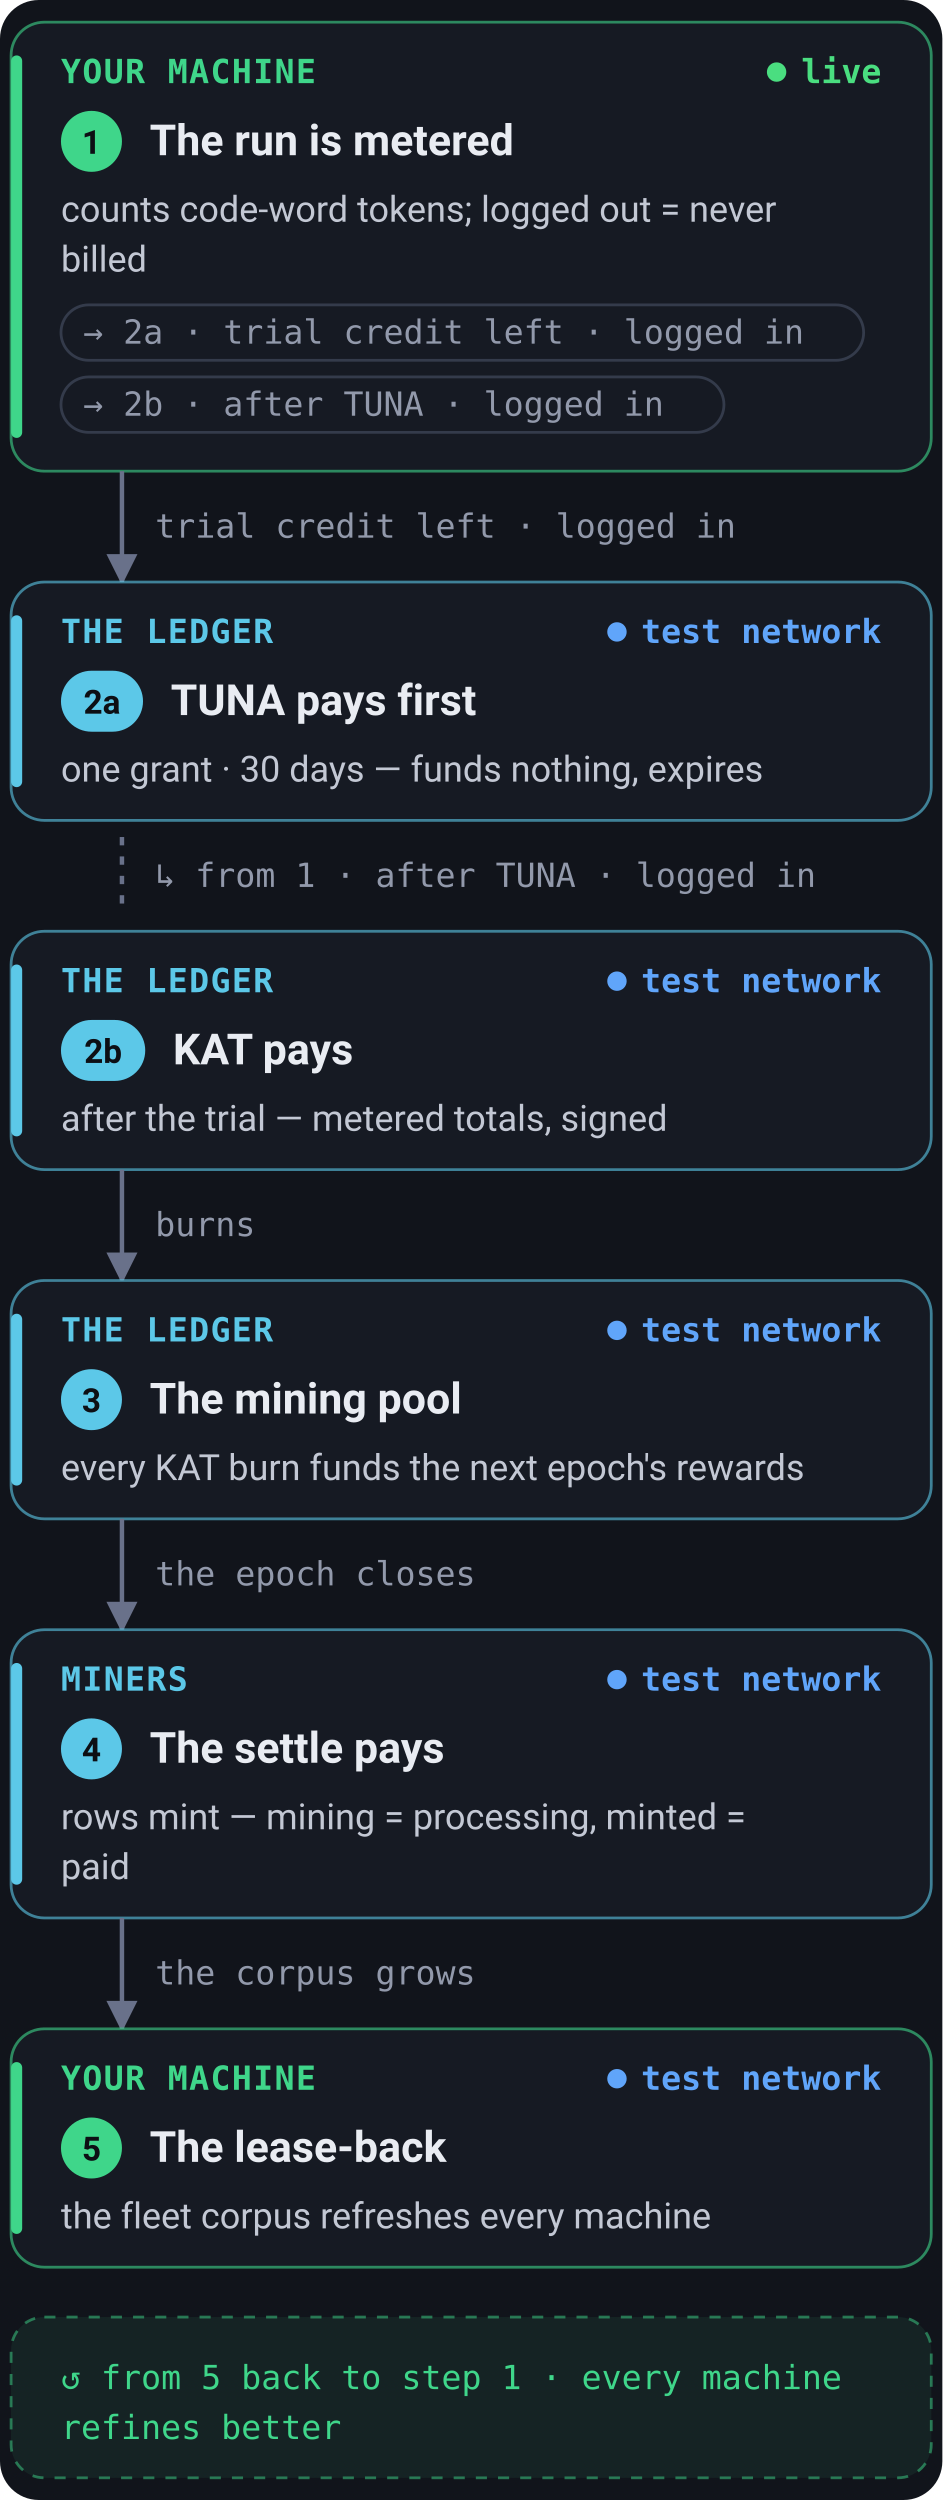
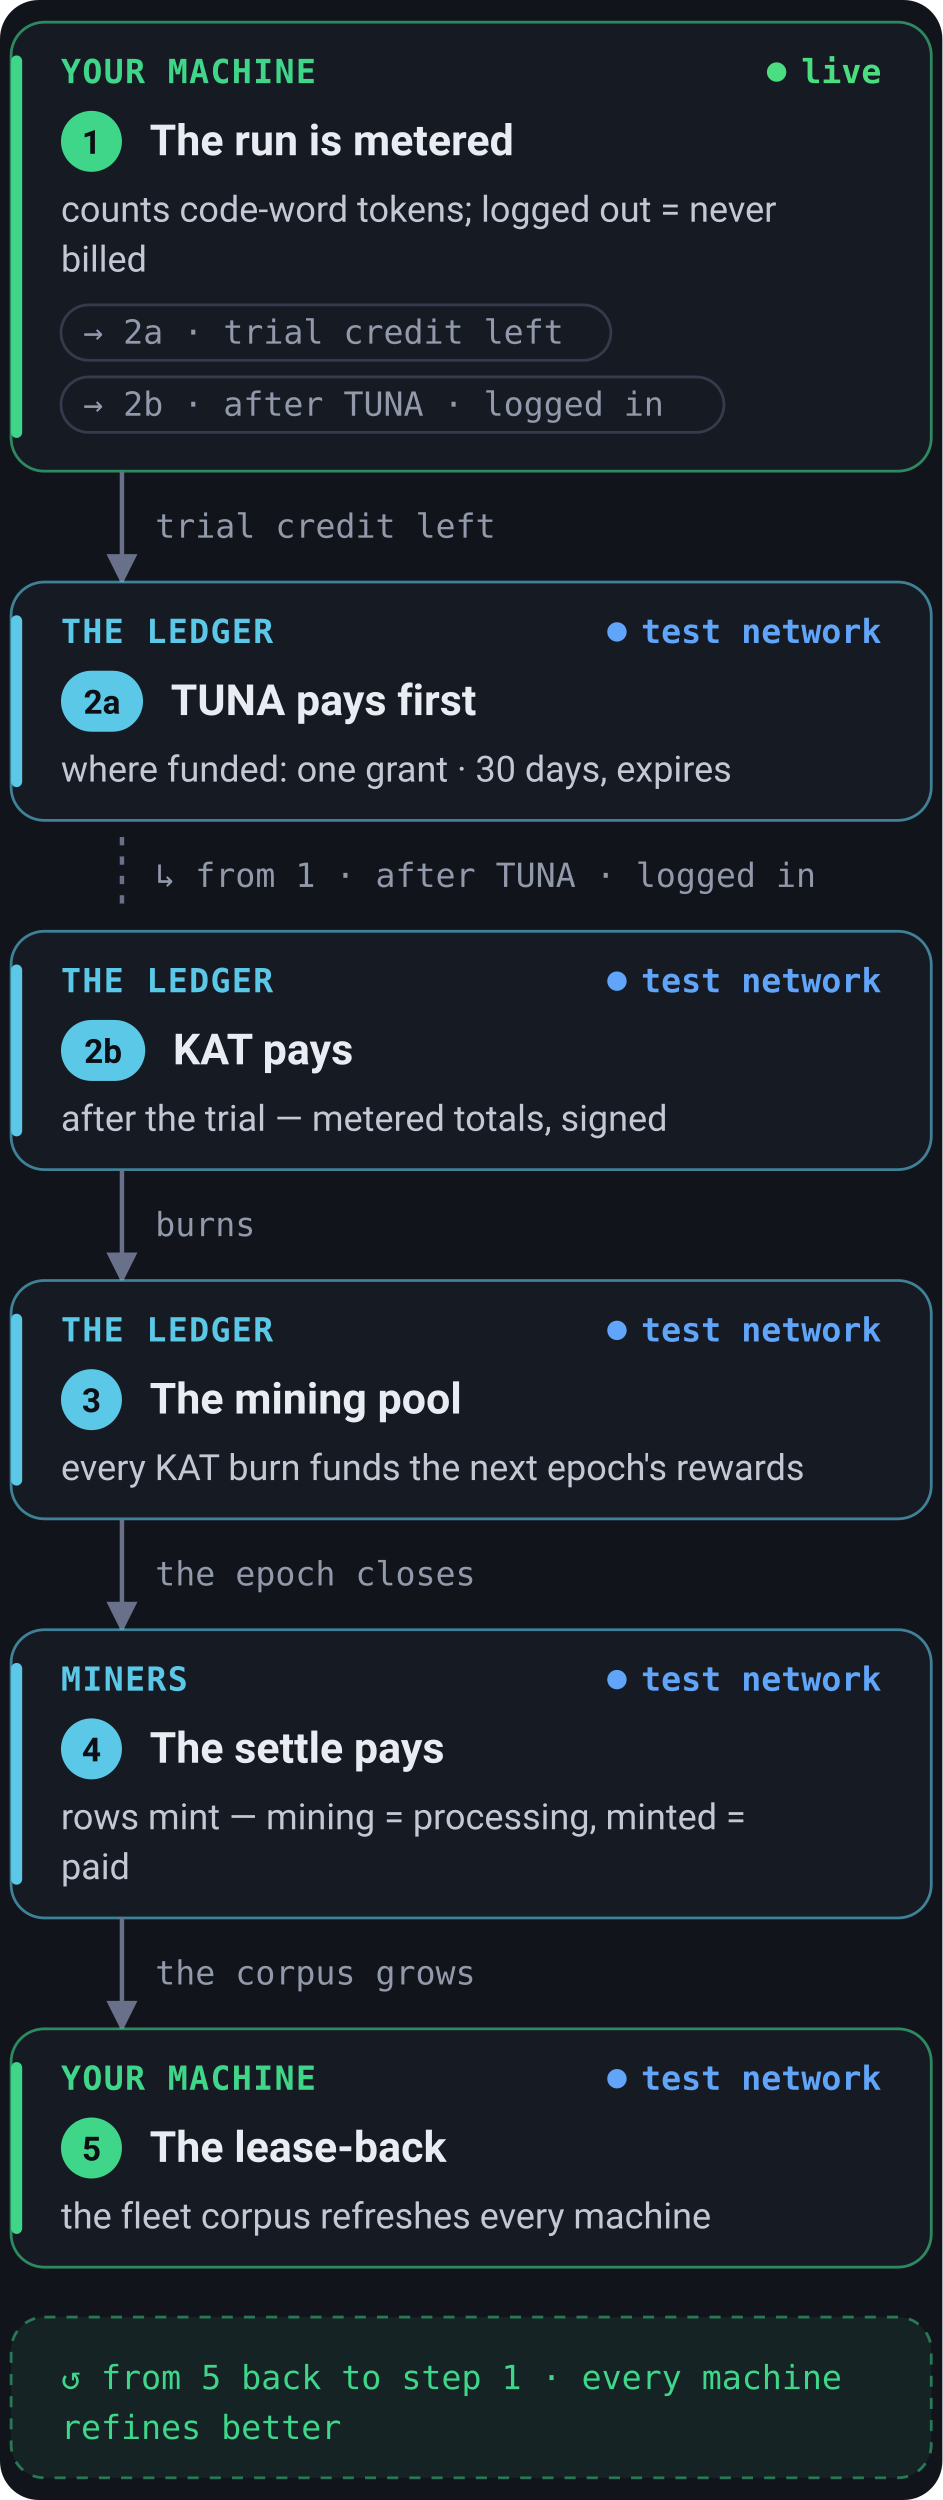
<svg xmlns="http://www.w3.org/2000/svg" id="kat-economy-flow-m" data-gfflow="1" viewBox="0 0 340 902" width="340" height="902" role="img" aria-labelledby="kat-economy-flow-m-t kat-economy-flow-m-d">
  <style>#kat-economy-flow-m .k{font:600 12px ui-monospace,SFMono-Regular,Menlo,Consolas,monospace;letter-spacing:.04em}#kat-economy-flow-m .t{font:700 15.5px ui-sans-serif,system-ui,-apple-system,"Segoe UI",Roboto,"Helvetica Neue",Arial,sans-serif;fill:#e9ecf2}#kat-economy-flow-m .d{font:400 13px ui-sans-serif,system-ui,-apple-system,"Segoe UI",Roboto,"Helvetica Neue",Arial,sans-serif;fill:#c3c8d4}#kat-economy-flow-m .n{font:700 12px ui-sans-serif,system-ui,-apple-system,"Segoe UI",Roboto,"Helvetica Neue",Arial,sans-serif;fill:#0d0f14}#kat-economy-flow-m .s{font:600 12px ui-monospace,SFMono-Regular,Menlo,Consolas,monospace}#kat-economy-flow-m .el{font:500 12px ui-monospace,SFMono-Regular,Menlo,Consolas,monospace;fill:#9299ab}#kat-economy-flow-m .e{fill:none;stroke-width:1.6}</style>
  <defs>
    <marker id="kat-economy-flow-m-a0" viewBox="0 0 10 10" refX="9" refY="5" markerWidth="7" markerHeight="7" orient="auto-start-reverse">
      <path d="M0,0 L10,5 L0,10 z" fill="#69718a" />
    </marker>
  </defs>
  <rect width="340" height="902" rx="14" fill="#11141b" />
  <g data-step="meter" data-n="1">
    <rect class="gf-cb" x="4" y="8" width="332" height="162" rx="12" fill="#161a23" stroke="#3fd68a" stroke-opacity=".6" />
    <rect x="4" y="20" width="4" height="138" rx="2" fill="#3fd68a" />
    <text x="22" y="30" class="k" fill="#3fd68a">YOUR MACHINE</text>
    <circle cx="280.2" cy="26" r="3.5" fill="#4ade80" />
    <text x="318" y="30" text-anchor="end" class="s" fill="#4ade80">live</text>
    <circle cx="33" cy="51" r="11" fill="#3fd68a" />
    <text x="33" y="55.5" text-anchor="middle" class="n">1</text>
    <text x="54" y="56" class="t">The run is metered</text>
    <text x="22" y="80" class="d">counts code-word tokens; logged out = never</text>
    <text x="22" y="98" class="d">billed</text>
-     <rect x="22" y="110" width="289.6" height="20" rx="10" fill="none" stroke="#343b4b" />
-     <text x="30" y="124" class="el">→ 2a · trial credit left · logged in</text>
+     <rect x="22" y="110" width="198.4" height="20" rx="10" fill="none" stroke="#343b4b" />
+     <text x="30" y="124" class="el">→ 2a · trial credit left</text>
    <rect x="22" y="136" width="239.2" height="20" rx="10" fill="none" stroke="#343b4b" />
    <text x="30" y="150" class="el">→ 2b · after TUNA · logged in</text>
  </g>
  <g data-edge="meter-&gt;tuna">
    <path class="e" d="M44,170 V210" stroke="#69718a" marker-end="url(#kat-economy-flow-m-a0)" />
-     <text class="el" x="56" y="194">trial credit left · logged in</text>
+     <text class="el" x="56" y="194">trial credit left</text>
  </g>
  <g data-step="tuna" data-n="2a">
    <rect class="gf-cb" x="4" y="210" width="332" height="86" rx="12" fill="#161a23" stroke="#5cc8e8" stroke-opacity=".6" />
    <rect x="4" y="222" width="4" height="62" rx="2" fill="#5cc8e8" />
    <text x="22" y="232" class="k" fill="#5cc8e8">THE LEDGER</text>
    <circle cx="222.6" cy="228" r="3.5" fill="#60a5fa" />
    <text x="318" y="232" text-anchor="end" class="s" fill="#60a5fa">test network</text>
    <rect x="22" y="242" width="29.6" height="22" rx="11" fill="#5cc8e8" />
    <text x="36.8" y="257.5" text-anchor="middle" class="n">2a</text>
    <text x="61.6" y="258" class="t">TUNA pays first</text>
-     <text x="22" y="282" class="d">one grant · 30 days — funds nothing, expires</text>
+     <text x="22" y="282" class="d">where funded: one grant · 30 days, expires</text>
  </g>
  <g data-edge="meter-&gt;kat">
    <path class="e" d="M44,302 V330" stroke="#69718a" stroke-dasharray="3 4" />
    <text class="el" x="56" y="320">↳ from 1 · after TUNA · logged in</text>
  </g>
  <g data-step="kat" data-n="2b">
    <rect class="gf-cb" x="4" y="336" width="332" height="86" rx="12" fill="#161a23" stroke="#5cc8e8" stroke-opacity=".6" />
    <rect x="4" y="348" width="4" height="62" rx="2" fill="#5cc8e8" />
    <text x="22" y="358" class="k" fill="#5cc8e8">THE LEDGER</text>
    <circle cx="222.6" cy="354" r="3.5" fill="#60a5fa" />
    <text x="318" y="358" text-anchor="end" class="s" fill="#60a5fa">test network</text>
    <rect x="22" y="368" width="30.4" height="22" rx="11" fill="#5cc8e8" />
    <text x="37.2" y="383.5" text-anchor="middle" class="n">2b</text>
    <text x="62.4" y="384" class="t">KAT pays</text>
    <text x="22" y="408" class="d">after the trial — metered totals, signed</text>
  </g>
  <g data-edge="kat-&gt;pool">
    <path class="e" d="M44,422 V462" stroke="#69718a" marker-end="url(#kat-economy-flow-m-a0)" />
    <text class="el" x="56" y="446">burns</text>
  </g>
  <g data-step="pool" data-n="3">
    <rect class="gf-cb" x="4" y="462" width="332" height="86" rx="12" fill="#161a23" stroke="#5cc8e8" stroke-opacity=".6" />
    <rect x="4" y="474" width="4" height="62" rx="2" fill="#5cc8e8" />
    <text x="22" y="484" class="k" fill="#5cc8e8">THE LEDGER</text>
    <circle cx="222.6" cy="480" r="3.5" fill="#60a5fa" />
    <text x="318" y="484" text-anchor="end" class="s" fill="#60a5fa">test network</text>
    <circle cx="33" cy="505" r="11" fill="#5cc8e8" />
    <text x="33" y="509.5" text-anchor="middle" class="n">3</text>
    <text x="54" y="510" class="t">The mining pool</text>
    <text x="22" y="534" class="d">every KAT burn funds the next epoch's rewards</text>
  </g>
  <g data-edge="pool-&gt;settle">
    <path class="e" d="M44,548 V588" stroke="#69718a" marker-end="url(#kat-economy-flow-m-a0)" />
    <text class="el" x="56" y="572">the epoch closes</text>
  </g>
  <g data-step="settle" data-n="4">
    <rect class="gf-cb" x="4" y="588" width="332" height="104" rx="12" fill="#161a23" stroke="#5cc8e8" stroke-opacity=".6" />
    <rect x="4" y="600" width="4" height="80" rx="2" fill="#5cc8e8" />
    <text x="22" y="610" class="k" fill="#5cc8e8">MINERS</text>
    <circle cx="222.6" cy="606" r="3.5" fill="#60a5fa" />
    <text x="318" y="610" text-anchor="end" class="s" fill="#60a5fa">test network</text>
    <circle cx="33" cy="631" r="11" fill="#5cc8e8" />
    <text x="33" y="635.5" text-anchor="middle" class="n">4</text>
    <text x="54" y="636" class="t">The settle pays</text>
    <text x="22" y="660" class="d">rows mint — mining = processing, minted =</text>
    <text x="22" y="678" class="d">paid</text>
  </g>
  <g data-edge="settle-&gt;lease">
    <path class="e" d="M44,692 V732" stroke="#69718a" marker-end="url(#kat-economy-flow-m-a0)" />
    <text class="el" x="56" y="716">the corpus grows</text>
  </g>
  <g data-step="lease" data-n="5">
    <rect class="gf-cb" x="4" y="732" width="332" height="86" rx="12" fill="#161a23" stroke="#3fd68a" stroke-opacity=".6" />
    <rect x="4" y="744" width="4" height="62" rx="2" fill="#3fd68a" />
    <text x="22" y="754" class="k" fill="#3fd68a">YOUR MACHINE</text>
    <circle cx="222.6" cy="750" r="3.5" fill="#60a5fa" />
    <text x="318" y="754" text-anchor="end" class="s" fill="#60a5fa">test network</text>
    <circle cx="33" cy="775" r="11" fill="#3fd68a" />
    <text x="33" y="779.5" text-anchor="middle" class="n">5</text>
    <text x="54" y="780" class="t">The lease-back</text>
    <text x="22" y="804" class="d">the fleet corpus refreshes every machine</text>
  </g>
  <g data-edge="lease-&gt;meter">
    <rect x="4" y="836" width="332" height="58" rx="12" fill="#3fd68a" fill-opacity=".08" stroke="#3fd68a" stroke-opacity=".5" stroke-dasharray="4 4" />
    <text x="22" y="862" class="el" style="fill:#3fd68a">↺ from 5 back to step 1 · every machine</text>
    <text x="22" y="880" class="el" style="fill:#3fd68a">refines better</text>
  </g>
</svg>
